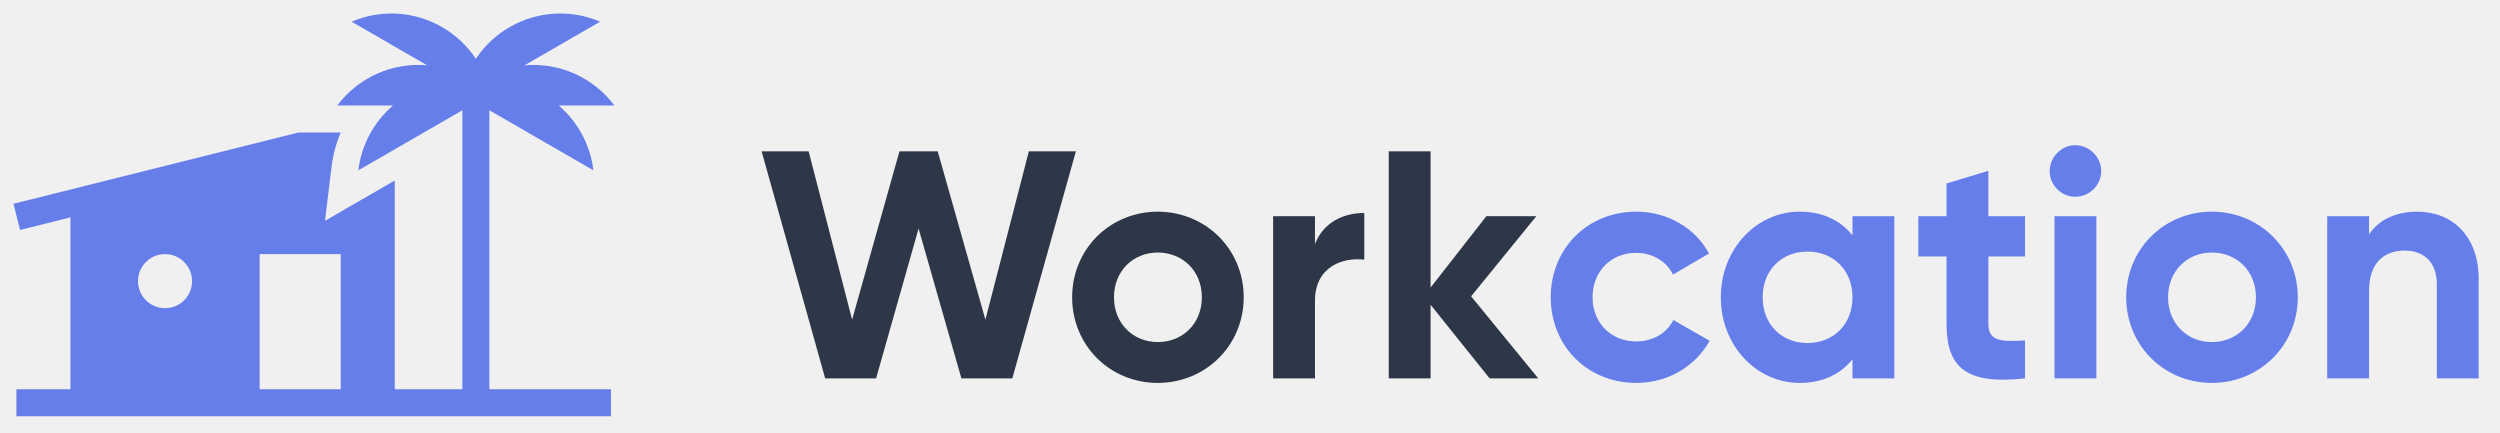
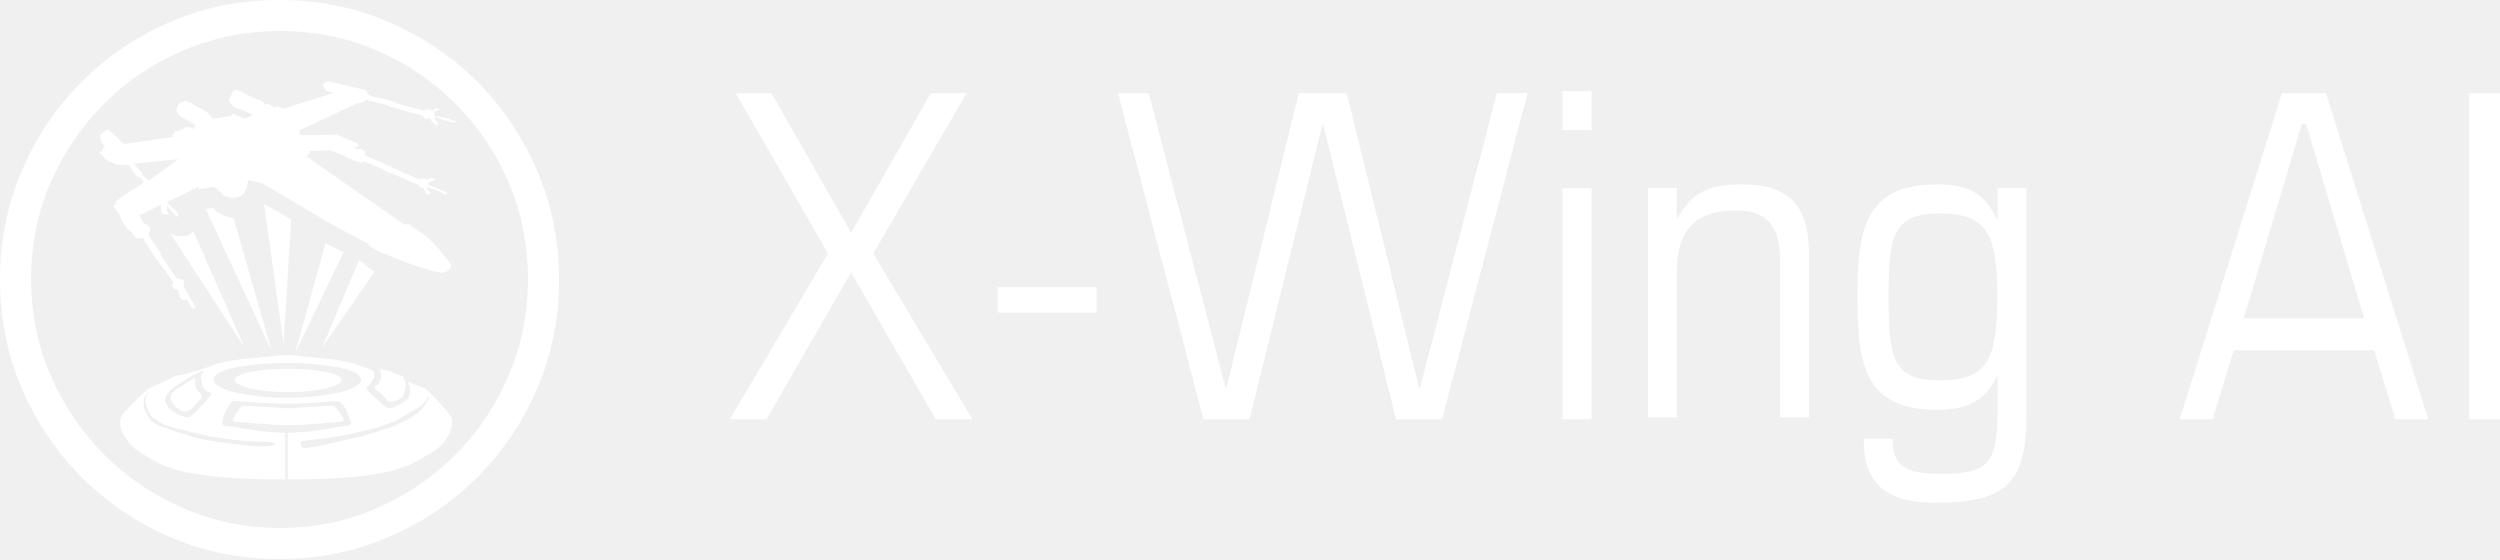
- <svg xmlns="http://www.w3.org/2000/svg" viewBox="0 0 185 32" fill="none">
-   <path d="M121.09 28.336c2.352 0 4.392-1.248 5.424-3.12l-2.688-1.536c-.48.984-1.512 1.584-2.76 1.584-1.848 0-3.216-1.368-3.216-3.264 0-1.92 1.368-3.288 3.216-3.288 1.224 0 2.256.624 2.736 1.608l2.664-1.56c-.984-1.848-3.024-3.096-5.376-3.096-3.648 0-6.336 2.76-6.336 6.336 0 3.576 2.688 6.336 6.336 6.336zM137.084 16v1.416c-.864-1.08-2.16-1.752-3.912-1.752-3.192 0-5.832 2.76-5.832 6.336 0 3.576 2.64 6.336 5.832 6.336 1.752 0 3.048-.672 3.912-1.752V28h3.096V16h-3.096zm-3.336 9.384c-1.896 0-3.312-1.368-3.312-3.384s1.416-3.384 3.312-3.384c1.92 0 3.336 1.368 3.336 3.384s-1.416 3.384-3.336 3.384zM149.851 18.976V16h-2.712v-3.36l-3.096.936V16h-2.088v2.976h2.088v4.992c0 3.24 1.464 4.512 5.808 4.032v-2.808c-1.776.096-2.712.072-2.712-1.224v-4.992h2.712zM153.57 14.56c1.056 0 1.92-.864 1.92-1.896s-.864-1.92-1.92-1.92c-1.032 0-1.896.888-1.896 1.92s.864 1.896 1.896 1.896zM152.034 28h3.096V16h-3.096v12zM163.676 28.336c3.528 0 6.36-2.76 6.36-6.336 0-3.576-2.832-6.336-6.36-6.336-3.528 0-6.336 2.76-6.336 6.336 0 3.576 2.808 6.336 6.336 6.336zm0-3.024c-1.824 0-3.24-1.368-3.24-3.312 0-1.944 1.416-3.312 3.24-3.312 1.848 0 3.264 1.368 3.264 3.312 0 1.944-1.416 3.312-3.264 3.312zM178.886 15.664c-1.608 0-2.856.6-3.576 1.68V16h-3.096v12h3.096v-6.48c0-2.088 1.128-2.976 2.64-2.976 1.392 0 2.376.84 2.376 2.472V28h3.096v-7.368c0-3.192-1.992-4.968-4.536-4.968z" fill="#667EEA" />
-   <path d="M61.063 28h3.768l3.144-11.088L71.143 28h3.768l4.704-16.8h-3.48L72.92 23.656 69.391 11.2H66.56l-3.504 12.456L59.84 11.2h-3.48L61.063 28zM85.674 28.336c3.528 0 6.36-2.76 6.36-6.336 0-3.576-2.832-6.336-6.36-6.336-3.528 0-6.336 2.76-6.336 6.336 0 3.576 2.808 6.336 6.336 6.336zm0-3.024c-1.824 0-3.24-1.368-3.24-3.312 0-1.944 1.416-3.312 3.24-3.312 1.848 0 3.264 1.368 3.264 3.312 0 1.944-1.416 3.312-3.264 3.312zM97.308 18.064V16h-3.096v12h3.096v-5.736c0-2.52 2.04-3.24 3.648-3.048V15.76c-1.512 0-3.024.672-3.648 2.304zM113.831 28l-4.968-6.072L113.687 16h-3.696l-4.128 5.28V11.2h-3.096V28h3.096v-5.448L110.231 28h3.6z" fill="#2D3748" />
-   <path fill-rule="evenodd" clip-rule="evenodd" d="M43.911 12.604L36.213 8.16v20.645h9v2h-44v-2h4v-12.72l-3.728.933L1 15.078l21.09-5.273h3.122a9.552 9.552 0 0 0-.68 2.559l-.483 3.975 5.164-2.982v15.448h5V8.161l-7.696 4.444a7.502 7.502 0 0 1 2.565-4.8h-4.12a7.489 7.489 0 0 1 6.646-2.973l-5.591-3.228a7.488 7.488 0 0 1 6.696.402c1.039.6 1.88 1.41 2.5 2.347a7.461 7.461 0 0 1 2.5-2.347 7.49 7.49 0 0 1 6.698-.402l-5.593 3.228a7.488 7.488 0 0 1 6.646 2.973h-4.12a7.498 7.498 0 0 1 2.567 4.8zM25.213 28.805v-10h-6v10h6zm-11-8a2 2 0 1 1-4 0 2 2 0 0 1 4 0z" fill="#667EEA" />
+ <svg xmlns="http://www.w3.org/2000/svg" width="1288px" height="288px" viewBox="0 0 1288 288" version="1.1">
+   <g id="logo" stroke="none" stroke-width="1" fill="none" fill-rule="evenodd">
+     <path d="M144,288 C163.817,288 182.477,284.257 199.982,276.771 C217.486,269.284 232.789,258.991 245.89,245.89 C258.991,232.789 269.284,217.541 276.771,200.147 C284.257,182.752 288,164.037 288,144 C288,124.183 284.257,105.523 276.771,88.018 C269.284,70.514 258.991,55.211 245.89,42.11 C232.789,29.009 217.486,18.716 199.982,11.229 C182.477,3.743 163.817,0 144,0 C123.963,0 105.248,3.743 87.853,11.229 C70.459,18.716 55.211,29.009 42.11,42.11 C29.009,55.211 18.716,70.514 11.229,88.018 C3.743,105.523 0,124.183 0,144 C0,164.037 3.743,182.752 11.229,200.147 C18.716,217.541 29.009,232.789 42.11,245.89 C55.211,258.991 70.459,269.284 87.853,276.771 C105.248,284.257 123.963,288 144,288 Z M144.331,272 C126.691,272 110.098,268.637 94.553,261.912 C79.008,255.187 65.392,245.981 53.705,234.295 C42.019,222.608 32.813,208.992 26.088,193.447 C19.363,177.902 16,161.309 16,143.669 C16,126.029 19.363,109.492 26.088,94.057 C32.813,78.622 42.019,65.061 53.705,53.375 C65.392,41.688 79.008,32.537 94.553,25.922 C110.098,19.307 126.691,16 144.331,16 C161.971,16 178.508,19.307 193.943,25.922 C209.378,32.537 222.939,41.688 234.625,53.375 C246.312,65.061 255.463,78.622 262.078,94.057 C268.693,109.492 272,126.029 272,143.669 C272,161.309 268.693,177.902 262.078,193.447 C255.463,208.992 246.312,222.608 234.625,234.295 C222.939,245.981 209.378,255.187 193.943,261.912 C178.508,268.637 161.971,272 144.331,272 Z M99.143,158.671 C99.583,159.11 100.023,159.11 100.462,158.671 C100.682,158.671 100.792,158.562 100.792,158.343 L100.792,158.343 L94.527,147.497 C94.747,147.278 94.857,146.949 94.857,146.511 C94.857,145.635 94.747,144.978 94.527,144.539 C94.527,144.32 93.757,143.992 92.219,143.553 C91.779,143.553 91.339,143.444 90.9,143.225 L90.9,143.225 L82.986,131.722 L82.986,130.736 L76.72,121.534 L76.72,120.876 C76.72,120.438 76.775,120.055 76.885,119.726 C76.995,119.397 77.16,118.904 77.38,118.247 C77.38,117.152 76.72,116.275 75.401,115.618 C74.742,115.18 74.192,114.851 73.753,114.632 L73.753,114.632 L71.774,111.017 L82.986,105.43 C82.766,106.744 82.876,108.059 83.315,109.374 C83.315,109.812 83.535,110.14 83.975,110.36 L83.975,110.36 L85.953,110.36 C87.053,110.36 87.382,110.14 86.943,109.702 C86.283,109.264 85.953,108.497 85.953,107.402 C85.953,106.963 86.063,106.525 86.283,106.087 C86.943,107.183 87.712,108.169 88.591,109.045 C89.91,110.798 90.9,111.674 91.559,111.674 C91.779,111.674 91.889,111.346 91.889,110.688 C91.669,110.469 91.559,110.14 91.559,109.702 L91.559,109.702 L85.953,104.115 L102.441,96.228 L102.441,97.542 L110.355,96.228 L113.982,99.185 C114.422,99.843 114.971,100.39 115.631,100.829 C117.17,101.705 119.258,102.034 121.896,101.815 C123.655,101.376 124.864,100.664 125.523,99.678 C126.183,98.692 126.732,97.761 127.172,96.885 C127.392,95.789 127.612,94.365 127.832,92.612 L127.832,92.612 L135.416,94.584 L171.029,115.618 L189.495,125.478 C189.495,125.697 189.824,126.135 190.484,126.792 C191.583,127.669 193.562,128.764 196.419,130.079 C197.958,130.736 200.102,131.612 202.849,132.708 C205.597,133.803 208.51,134.899 211.588,135.994 C214.665,137.09 217.523,138.021 220.161,138.788 C222.799,139.555 224.668,140.048 225.767,140.267 C227.746,140.705 229.174,140.596 230.054,139.938 C230.933,139.281 231.593,138.733 232.032,138.295 C232.252,138.295 232.362,137.857 232.362,136.98 C232.362,136.761 232.252,136.433 232.032,135.994 C230.933,134.461 229.834,133.037 228.735,131.722 C226.976,129.312 224.998,127.011 222.799,124.82 C221.26,123.067 218.952,121.15 215.875,119.069 C212.797,116.987 211.038,115.728 210.599,115.289 C210.599,115.289 210.489,115.344 210.269,115.454 C210.049,115.563 209.719,115.618 209.28,115.618 L209.28,115.618 L208.29,115.618 L198.728,109.045 L167.072,87.025 L157.839,80.452 L159.487,79.138 L159.487,77.823 L170.369,77.494 C172.568,78.59 174.766,79.466 176.964,80.124 C178.503,81 180.097,81.767 181.746,82.424 C183.394,83.081 184.438,83.41 184.878,83.41 C185.757,83.848 186.417,83.848 186.857,83.41 L186.857,83.41 L187.186,83.081 C189.165,83.739 191.033,84.506 192.792,85.382 C194.111,85.82 195.43,86.368 196.749,87.025 C198.068,87.683 198.838,88.121 199.057,88.34 C199.937,88.778 200.376,88.997 200.376,88.997 L200.376,88.997 L201.036,88.997 L215.545,95.242 C215.545,95.461 215.765,95.789 216.204,96.228 C216.424,96.228 216.534,96.282 216.534,96.392 C216.534,96.501 216.754,96.556 217.194,96.556 C217.413,96.775 217.743,96.885 218.183,96.885 C218.403,97.323 218.622,97.761 218.842,98.199 C219.282,99.514 219.612,100.171 219.832,100.171 C220.271,100.171 220.711,100.117 221.151,100.007 C221.59,99.897 221.81,99.624 221.81,99.185 C221.151,98.747 220.601,98.199 220.161,97.542 C219.941,97.104 219.832,96.666 219.832,96.228 C221.59,96.885 223.129,97.433 224.448,97.871 C225.547,98.309 226.591,98.802 227.581,99.35 C228.57,99.897 229.284,100.171 229.724,100.171 C230.164,100.171 230.384,100.062 230.384,99.843 L230.384,99.843 L230.384,99.185 L220.491,95.242 C220.711,94.365 221.26,93.708 222.14,93.27 L222.14,93.27 L222.799,93.27 C223.239,93.27 223.569,93.051 223.789,92.612 C224.008,92.174 223.898,91.955 223.459,91.955 C222.579,91.736 221.81,91.736 221.151,91.955 L221.151,91.955 L219.832,92.612 L218.842,91.955 L218.842,91.955 L216.864,91.955 L216.864,91.955 L216.204,92.612 L202.025,86.368 L202.025,86.039 L188.176,80.124 L188.176,79.138 C187.956,78.042 187.406,77.275 186.527,76.837 C185.867,76.618 185.318,76.618 184.878,76.837 L184.878,76.837 L184.219,76.837 L181.91,75.522 L184.878,75.522 L184.219,73.879 L173.337,69.278 C169.6,69.497 166.302,69.607 163.444,69.607 L163.444,69.607 L156.334,69.604 C154.699,69.586 153.882,69.477 153.882,69.278 C154.321,69.278 154.541,68.949 154.541,68.292 L154.541,68.292 L154.541,66.978 L184.219,53.174 C185.977,53.174 187.076,52.846 187.516,52.188 C187.956,51.969 188.176,51.64 188.176,51.202 C189.934,51.64 191.583,52.079 193.122,52.517 C194.661,52.955 195.98,53.284 197.079,53.503 C198.178,53.722 198.838,53.941 199.057,54.16 L199.057,54.16 L202.685,55.475 L218.183,59.747 C217.963,59.747 217.963,59.857 218.183,60.076 C218.183,60.733 218.622,61.062 219.502,61.062 L219.502,61.062 L221.151,61.062 C221.37,61.062 221.59,60.952 221.81,60.733 C221.81,61.829 222.25,62.705 223.129,63.362 C223.569,63.801 224.118,64.239 224.778,64.677 C224.998,64.677 225.217,64.567 225.437,64.348 C225.657,63.91 225.767,63.581 225.767,63.362 C224.668,62.705 224.118,61.938 224.118,61.062 C223.898,60.624 223.898,60.295 224.118,60.076 C225.877,60.733 227.526,61.39 229.065,62.048 C230.384,62.267 231.593,62.541 232.692,62.869 C233.791,63.198 234.341,63.362 234.341,63.362 C234.78,62.924 235,62.596 235,62.376 C233.681,62.157 232.472,61.829 231.373,61.39 C230.274,60.952 229.065,60.624 227.746,60.404 C226.427,60.185 225.217,59.966 224.118,59.747 C223.459,58.433 223.569,57.556 224.448,57.118 C224.888,56.899 225.327,56.899 225.767,57.118 L225.767,57.118 L226.427,56.132 C225.547,55.694 224.723,55.749 223.953,56.296 C223.184,56.844 222.689,57.118 222.47,57.118 C222.47,56.68 222.25,56.461 221.81,56.461 L221.81,56.461 L220.491,56.461 C220.051,56.242 219.722,56.242 219.502,56.461 L219.502,56.461 L218.842,57.118 L204.004,53.174 L203.344,52.517 L196.09,50.545 C194.331,50.326 192.792,49.997 191.473,49.559 C190.154,49.121 189.495,48.792 189.495,48.573 C189.495,48.135 189.165,47.587 188.505,46.93 L188.505,46.93 L187.846,46.272 L169.71,42 L168.391,42 C168.171,42 167.951,42.11 167.731,42.329 C167.511,42.548 167.292,42.712 167.072,42.822 C166.852,42.931 166.632,43.096 166.412,43.315 C166.412,44.41 166.852,45.396 167.731,46.272 C167.951,46.272 168.061,46.327 168.061,46.437 C168.061,46.546 168.171,46.601 168.391,46.601 C168.391,46.82 168.501,46.93 168.72,46.93 L168.72,46.93 L171.688,47.916 L145.638,56.132 L144.649,55.475 C143.769,55.037 143.11,54.817 142.67,54.817 L142.67,54.817 L141.681,55.475 C141.022,55.256 140.472,54.927 140.032,54.489 C139.593,54.27 139.263,54.105 139.043,53.996 C138.823,53.886 138.603,53.831 138.384,53.831 C137.944,53.393 137.559,53.284 137.229,53.503 C136.9,53.722 136.515,53.831 136.075,53.831 C136.075,52.736 135.471,52.024 134.262,51.695 C133.053,51.367 132.228,51.093 131.789,50.874 C131.569,50.654 131.459,50.545 131.459,50.545 L131.459,50.545 L131.129,50.545 L126.842,48.573 L126.183,47.916 L124.864,47.587 C124.644,47.368 124.259,47.149 123.71,46.93 C123.16,46.711 122.556,46.492 121.896,46.272 C121.017,46.272 120.302,46.765 119.753,47.751 C119.203,48.737 118.708,49.778 118.269,50.874 C117.829,51.75 117.939,52.517 118.599,53.174 C119.258,53.831 119.808,54.379 120.247,54.817 L120.247,54.817 L121.896,55.803 C122.336,56.022 122.775,56.132 123.215,56.132 C124.314,56.351 125.194,56.68 125.853,57.118 C127.832,57.994 128.931,58.433 129.151,58.433 L129.151,58.433 L129.48,58.433 L129.48,59.747 L126.183,61.062 L120.907,59.09 L120.247,58.433 L118.928,59.747 L113.323,60.733 L111.014,61.062 L109.695,61.062 L109.036,60.733 C109.036,60.514 108.926,60.295 108.706,60.076 C108.486,59.857 108.321,59.692 108.211,59.583 C108.102,59.473 107.937,59.309 107.717,59.09 C107.717,59.09 107.497,58.761 107.057,58.104 C106.618,57.885 106.288,57.775 106.068,57.775 L106.068,57.775 L104.749,56.461 L99.803,54.16 C99.363,53.941 99.143,53.722 99.143,53.503 L99.143,53.503 L99.143,53.174 L95.516,51.86 C95.296,52.079 95.076,52.188 94.857,52.188 C94.417,52.407 94.032,52.517 93.703,52.517 C93.373,52.517 92.988,52.736 92.548,53.174 C91.01,54.927 90.57,56.461 91.229,57.775 C91.889,59.09 92.548,59.857 93.208,60.076 C93.648,60.514 94.307,60.952 95.186,61.39 C95.406,61.61 95.736,61.719 96.176,61.719 L96.176,61.719 L100.133,64.02 L100.792,64.677 L99.803,66.32 L99.143,66.32 L97.824,65.334 L97.495,65.663 L96.835,65.663 L96.176,65.334 L95.516,65.334 L95.516,65.663 L93.867,66.978 L93.867,66.32 L93.208,66.32 L93.208,66.978 L91.559,67.635 L90.24,67.635 L90.24,68.292 L89.251,68.292 L89.91,68.621 L88.921,69.278 L88.921,70.593 L63.86,74.208 L57.595,68.292 C56.935,67.854 56.386,67.416 55.946,66.978 C55.507,66.539 54.517,66.978 52.978,68.292 C51.659,68.949 51.22,70.045 51.659,71.579 C51.879,72.236 52.099,72.784 52.319,73.222 L52.319,73.222 L52.978,74.208 L53.968,75.522 L53.968,76.18 L52.978,76.18 L52.978,77.823 L51,78.48 L55.946,83.41 L57.595,83.41 L59.573,84.725 L62.211,84.725 C62.651,84.944 63.53,85.053 64.849,85.053 C65.289,85.053 65.729,84.944 66.168,84.725 L66.168,84.725 L68.477,88.34 C69.356,89.654 70.345,90.64 71.444,91.298 C71.664,91.517 71.994,91.626 72.434,91.626 L72.434,91.626 L74.082,93.927 C72.104,95.461 70.125,96.775 68.147,97.871 C66.388,98.966 64.795,100.007 63.366,100.993 C61.937,101.979 61.002,102.691 60.563,103.129 C59.903,103.567 59.573,104.006 59.573,104.444 C59.573,104.663 59.683,104.772 59.903,104.772 C59.683,104.772 59.573,104.882 59.573,105.101 C59.354,105.32 59.134,105.485 58.914,105.594 C58.694,105.704 58.474,105.868 58.254,106.087 C60.013,108.278 61.112,109.702 61.552,110.36 C61.992,111.236 62.211,111.893 62.211,112.331 L62.211,112.331 L62.541,112.989 C62.761,113.646 63.201,114.413 63.86,115.289 C64.74,116.823 66.168,118.466 68.147,120.219 C69.026,121.972 70.235,122.848 71.774,122.848 C72.654,122.848 73.313,122.739 73.753,122.52 C74.192,124.053 74.852,125.258 75.731,126.135 C76.391,127.011 76.995,127.997 77.545,129.093 C78.094,130.188 78.589,130.846 79.029,131.065 C79.249,131.722 79.578,132.27 80.018,132.708 C80.018,132.927 80.128,133.037 80.348,133.037 L80.348,133.037 L89.251,145.197 L89.251,145.197 L88.921,145.854 C88.481,146.511 88.481,147.059 88.921,147.497 C89.141,148.154 89.691,148.702 90.57,149.14 C91.01,149.36 91.449,149.469 91.889,149.469 L91.889,149.469 L91.889,150.455 C91.889,150.674 92.109,151.331 92.548,152.427 C92.768,153.303 93.318,153.961 94.197,154.399 C94.637,154.399 94.967,154.508 95.186,154.728 L95.186,154.728 L96.176,154.399 C96.615,154.837 97.055,155.494 97.495,156.371 C98.154,157.904 98.704,158.671 99.143,158.671 Z M76.667,93 L73.333,90.333 L73.333,89.333 L69,84.333 L92,82 L76.667,93 Z M146.093,177 L150,112.963 L136,105 L146.093,177 Z M140,181 L120.333,112.286 C115.667,111.625 112.333,110.083 110.333,107.661 L110.333,107.661 L109.667,107 L106,107.661 L140,181 Z M126,179 L99.565,119 C98.243,120.768 96.701,121.652 94.939,121.652 L94.939,121.652 L92.957,121.652 C92.296,121.652 91.58,121.597 90.809,121.486 C90.038,121.376 89.322,121.099 88.661,120.657 L88.661,120.657 L88,120.657 L126,179 Z M152,182 L177,130 L169.105,126 L167.789,125 L152,182 Z M166,179 L193,139.87 C191.444,139 190.222,138.185 189.333,137.424 C188.444,136.663 187.667,135.957 187,135.304 L187,135.304 L185,134 L166,179 Z M146.894,247 L146.894,223.041 C143.151,222.822 139.627,222.603 136.324,222.385 C133.461,221.947 130.708,221.564 128.066,221.236 C125.423,220.908 123.551,220.525 122.45,220.087 C120.248,219.868 118.266,219.65 116.504,219.431 C114.742,219.212 114.082,218.556 114.522,217.462 C114.522,217.024 114.687,216.203 115.018,215 C115.348,213.797 115.844,212.593 116.504,211.39 C117.165,210.186 117.77,209.147 118.321,208.272 C118.872,207.397 119.477,206.85 120.138,206.631 C120.578,206.631 121.844,206.685 123.937,206.795 C126.029,206.904 128.286,207.068 130.708,207.287 C133.131,207.506 135.663,207.67 138.306,207.779 C140.948,207.889 143.041,207.944 144.582,207.944 L150.802,207.941 C152.271,207.929 154.162,207.875 156.474,207.779 C159.117,207.67 161.759,207.506 164.402,207.287 C167.044,207.068 169.302,206.904 171.174,206.795 C173.045,206.685 174.202,206.631 174.642,206.631 C175.082,206.85 175.688,207.397 176.459,208.272 C177.23,209.147 177.89,210.186 178.441,211.39 C178.991,212.593 179.487,213.797 179.927,215 C180.368,216.203 180.698,217.024 180.918,217.462 C180.918,218.556 180.092,219.212 178.441,219.431 C176.789,219.65 174.862,219.868 172.66,220.087 C171.559,220.525 169.687,220.908 167.044,221.236 C164.402,221.564 161.649,221.947 158.786,222.385 C155.483,222.603 151.959,222.822 148.216,223.041 L148.216,223.041 L148.216,247 L155.483,247 C167.155,246.781 176.624,246.289 183.891,245.523 C191.158,244.757 197.104,243.773 201.729,242.569 C206.354,241.366 210.097,239.998 212.96,238.467 C215.823,236.935 218.796,235.294 221.879,233.544 C224.742,231.793 226.944,229.988 228.486,228.128 C230.027,226.268 231.128,224.518 231.789,222.877 C232.449,221.236 232.835,219.814 232.945,218.61 C233.055,217.407 233,216.477 232.78,215.821 C232.339,214.726 231.403,213.304 229.972,211.554 C228.541,209.803 227.054,208.053 225.513,206.303 C223.531,204.333 221.328,202.255 218.906,200.067 C217.805,199.629 216.924,199.301 216.263,199.082 C214.281,198.426 212.299,197.55 210.317,196.456 C210.538,196.894 210.648,197.386 210.648,197.933 C210.648,198.48 210.868,198.973 211.308,199.41 C211.308,201.817 210.978,203.786 210.317,205.318 C209.657,205.974 208.611,206.74 207.179,207.615 C205.748,208.491 204.261,209.256 202.72,209.913 C201.178,210.35 199.967,210.35 199.086,209.913 C198.646,209.694 198.316,209.475 198.095,209.256 C196.334,207.725 194.792,206.303 193.471,204.99 C192.37,204.115 191.379,203.239 190.498,202.364 C189.617,201.489 189.066,200.942 188.846,200.723 C188.846,199.848 189.066,199.301 189.507,199.082 C189.947,198.644 190.608,197.824 191.489,196.621 C192.37,195.417 192.81,194.268 192.81,193.174 C192.81,191.862 192.259,190.986 191.158,190.549 C189.176,189.674 187.745,189.126 186.864,188.908 L186.864,188.908 L184.882,188.251 C183.341,187.595 181.028,186.938 177.945,186.282 C174.862,185.626 171.614,185.133 168.201,184.805 C164.787,184.477 161.319,184.149 157.795,183.821 C154.272,183.492 151.519,183.219 149.537,183 L149.537,183 L145.243,183 C143.261,183.219 140.563,183.492 137.15,183.821 C133.736,184.149 130.268,184.477 126.744,184.805 C123.221,185.133 119.863,185.626 116.669,186.282 C113.476,186.938 111.109,187.595 109.567,188.251 C109.567,188.251 108.026,188.798 104.943,189.892 L104.943,189.892 L99.657,191.533 C98.336,191.971 97.125,192.299 96.024,192.518 C95.143,192.956 94.207,193.174 93.216,193.174 C92.225,193.174 91.179,193.393 90.078,193.831 C89.197,194.268 87.986,194.87 86.444,195.636 C84.903,196.402 83.361,197.113 81.82,197.769 C80.058,198.644 78.296,199.41 76.534,200.067 C74.112,202.255 71.91,204.333 69.928,206.303 C68.166,208.053 66.459,209.803 64.808,211.554 C63.156,213.304 62.22,214.726 62,215.821 L62,215.821 L62,218.61 C62,219.814 62.385,221.236 63.156,222.877 C63.927,224.518 65.028,226.268 66.459,228.128 C67.891,229.988 70.038,231.793 72.901,233.544 C75.764,235.294 78.627,236.935 81.489,238.467 C84.352,239.998 88.151,241.366 92.886,242.569 C97.62,243.773 103.566,244.757 110.723,245.523 C117.881,246.289 127.405,246.781 139.297,247 L139.297,247 L146.894,247 Z M148,205 C142.713,205 137.757,204.722 133.13,204.167 C128.504,203.611 124.484,202.944 121.07,202.167 C117.655,201.389 114.957,200.389 112.974,199.167 C110.991,197.944 110,196.778 110,195.667 C110,194.333 110.991,193.111 112.974,192 C114.957,190.889 117.655,190 121.07,189.333 C124.484,188.667 128.504,188.111 133.13,187.667 C137.757,187.222 142.713,187 148,187 C153.287,187 158.188,187.222 162.704,187.667 C167.22,188.111 171.241,188.667 174.765,189.333 C178.29,190 181.043,190.889 183.026,192 C185.009,193.111 186,194.333 186,195.667 C186,196.778 185.009,197.944 183.026,199.167 C181.043,200.389 178.29,201.389 174.765,202.167 C171.241,202.944 167.22,203.611 162.704,204.167 C158.188,204.722 153.287,205 148,205 Z M148.5,202 C156.01,202 162.471,201.351 167.883,200.054 C173.294,198.757 176,197.351 176,195.838 C176,194.108 173.294,192.703 167.883,191.622 C162.471,190.541 156.01,190 148.5,190 C140.769,190 134.253,190.541 128.952,191.622 C123.651,192.703 121,194.108 121,195.838 C121,197.351 123.651,198.757 128.952,200.054 C134.253,201.351 140.769,202 148.5,202 Z M199.683,206.626 C201.182,207.291 203.003,207.069 205.145,205.961 C206.644,205.296 207.608,204.298 208.036,202.968 C208.465,201.638 208.679,200.641 208.679,199.976 C209.107,198.867 209.107,197.648 208.679,196.318 C208.25,194.988 207.822,194.101 207.394,193.658 C206.965,193.658 205.519,193.159 203.056,192.161 C200.593,191.164 199.147,190.665 198.719,190.665 C197.862,190.665 197.22,190.554 196.791,190.333 C196.577,190.333 196.363,190.222 196.149,190 C195.72,190.443 195.72,191.219 196.149,192.328 C196.577,193.436 196.577,194.323 196.149,194.988 C196.149,196.761 195.292,197.98 193.578,198.645 C192.936,199.532 192.829,200.086 193.257,200.308 C193.257,200.53 193.364,200.641 193.578,200.641 C194.649,201.306 195.613,202.082 196.47,202.968 L196.47,202.968 L198.398,204.963 C199.04,205.628 199.469,206.183 199.683,206.626 Z M98.154,214.51 C97.281,215.163 95.971,215.163 94.225,214.51 C92.479,213.857 90.732,212.986 88.986,211.898 C87.24,210.81 86.148,209.503 85.712,207.98 C84.62,206.456 84.784,204.769 86.203,202.918 C87.622,201.068 89.313,199.599 91.278,198.51 C93.243,197.204 94.88,196.116 96.189,195.245 C97.063,194.592 97.717,194.156 98.154,193.939 C99.245,193.503 100.228,193.068 101.101,192.633 C101.756,192.197 102.465,191.816 103.229,191.49 C103.993,191.163 104.593,191 105.03,191 C104.593,191.653 104.266,192.197 104.048,192.633 C103.611,193.721 103.393,194.592 103.393,195.245 C103.829,195.68 104.102,196.714 104.211,198.347 C104.321,199.98 105.794,201.34 108.632,202.429 C109.286,203.082 109.068,203.735 107.977,204.388 C107.759,204.605 107.213,205.204 106.34,206.184 C105.467,207.163 104.593,208.197 103.72,209.286 L103.72,209.286 L99.464,213.531 C99.027,213.966 98.591,214.293 98.154,214.51 Z M93.615,211.66 C94.716,212.113 95.817,212.113 96.917,211.66 L96.917,211.66 L98.239,210.98 L98.239,210.98 L100.881,208.26 C101.761,207.353 102.477,206.56 103.028,205.88 C103.578,205.2 103.853,204.86 103.853,204.86 C104.294,203.953 103.743,202.933 102.202,201.8 C101.101,200.44 100.55,199.08 100.55,197.72 C100.33,196.813 100.33,196.02 100.55,195.34 C100.55,195.113 100.33,195 99.89,195 C99.67,195 99.56,195.113 99.56,195.34 C97.798,196.247 96.257,197.153 94.936,198.06 C93.615,198.74 92.404,199.42 91.303,200.1 C90.202,200.78 89.651,201.347 89.651,201.8 C88.55,202.253 88,203.613 88,205.88 C88.44,207.013 89.156,208.147 90.147,209.28 C91.138,210.413 92.294,211.207 93.615,211.66 Z M133.787,230 C131.378,230 128.586,229.78 125.411,229.341 C122.235,228.901 118.895,228.462 115.391,228.022 C108.821,227.363 102.525,226.099 96.502,224.231 C90.48,222.363 85.498,220.659 81.556,219.121 C79.585,218.242 78.106,217.143 77.121,215.824 C76.135,214.505 75.424,213.297 74.986,212.198 C74.329,210.879 74,209.451 74,207.912 L74,207.912 L74,207.253 C74,206.154 74.219,205.275 74.657,204.615 C75.095,203.956 75.533,203.187 75.971,202.308 L75.971,202.308 L77.614,200 C75.862,202.857 74.986,204.89 74.986,206.099 C74.986,207.308 75.314,208.681 75.971,210.22 C76.847,213.077 78.106,214.945 79.749,215.824 C81.391,216.703 82.76,217.582 83.855,218.462 C85.169,219.121 87.797,219.945 91.739,220.934 C95.681,221.923 101.594,223.297 109.478,225.055 C118.019,226.374 124.863,227.143 130.01,227.363 C135.156,227.582 138.058,227.692 138.715,227.692 C138.934,227.692 139.208,227.747 139.536,227.857 C139.865,227.967 140.248,228.022 140.686,228.022 C141.124,228.022 141.562,228.022 142,228.022 L141.384,228.276 C141.433,229.008 140.817,229.473 139.536,229.67 C138.113,229.89 136.196,230 133.787,230 Z M156.97,231 C156.532,231 156.204,230.887 155.985,230.662 C155.766,230.662 155.657,230.55 155.657,230.325 C155.219,229.875 155,229.425 155,228.975 L155,228.975 L155,227.287 C155.438,227.287 156.204,227.175 157.299,226.95 C158.174,226.725 159.542,226.556 161.403,226.444 C163.264,226.331 165.836,226.05 169.119,225.6 C176.562,224.475 183.294,223.125 189.313,221.55 C195.333,219.975 200.204,218.4 203.925,216.825 C206.552,215.25 209.124,213.731 211.642,212.269 C214.159,210.806 215.965,209.738 217.06,209.062 C218.154,207.713 219.03,206.812 219.687,206.363 C219.687,205.912 219.796,205.519 220.015,205.181 C220.234,204.844 220.562,204.45 221,204 C221,204.9 220.562,206.025 219.687,207.375 C218.373,209.85 216.294,212.044 213.448,213.956 C210.602,215.869 207.592,217.5 204.418,218.85 C201.244,220.2 198.289,221.269 195.552,222.056 C192.816,222.844 190.791,223.463 189.478,223.912 C187.945,224.363 185.483,224.981 182.09,225.769 C178.697,226.556 175.249,227.344 171.746,228.131 C168.244,228.919 164.96,229.594 161.896,230.156 C158.831,230.719 157.189,231 156.97,231 Z M149.184,219 C152.496,219 155.476,218.889 158.125,218.667 C160.553,218.444 162.871,218.278 165.079,218.167 C167.287,218.056 168.832,217.889 169.715,217.667 C171.923,217.667 173.689,217.556 175.013,217.333 C176.338,217.111 177,216.778 177,216.333 C177,215.667 176.338,214.389 175.013,212.5 C173.689,210.611 172.585,209.444 171.702,209 C171.26,209 170.267,209.056 168.722,209.167 C167.176,209.278 165.3,209.389 163.092,209.5 C160.885,209.611 158.622,209.722 156.304,209.833 C153.986,209.944 152.165,210.111 150.84,210.333 L150.84,210.333 L146.204,210.333 C144.659,210.111 142.782,209.944 140.575,209.833 C138.367,209.722 136.215,209.611 134.118,209.5 C132.02,209.389 130.034,209.278 128.157,209.167 C126.281,209.056 125.232,209 125.011,209 C124.349,209.444 123.356,210.611 122.031,212.5 C120.706,214.389 120.044,215.667 120.044,216.333 C119.823,216.778 120.43,217.111 121.865,217.333 C123.3,217.556 125.122,217.667 127.329,217.667 C127.991,217.889 129.482,218.056 131.8,218.167 C134.118,218.278 136.491,218.444 138.919,218.667 C141.789,218.889 144.88,219 148.191,219 L148.191,219 L149.184,219 Z" id="t" fill="#FFFFFF" fill-rule="nonzero" />
+     <path d="M394.89,216 L438.5,140.354 L482.11,216 L501,216 L449.927,130.608 L497.968,48 L479.545,48 L438.5,119.934 L397.455,48 L379.032,48 L426.606,130.608 L376,216 L394.89,216 Z M565,161 L565,148 L514,148 L514,161 L565,161 Z M643.772,216 L681.267,64.243 L681.733,64.243 L719.228,216 L742.983,216 L787,48 L771.163,48 L731.572,199.757 L731.106,199.757 L693.843,48 L669.157,48 L631.894,199.757 L631.428,199.757 L591.837,48 L576,48 L620.017,216 L643.772,216 Z M820,67 L820,47 L805,47 L805,67 L820,67 Z M820,216 L820,97 L805,97 L805,216 L820,216 Z M863.88,215 L863.88,140.405 C863.88,115.386 876.434,108.436 894.569,108.436 C914.098,108.436 917.12,121.409 917.12,135.077 L917.12,215 L932,215 L932,131.602 C932,108.668 924.56,95 897.126,95 C879.922,95 871.784,99.402 864.345,112.143 L863.88,112.143 L863.88,96.853 L849,96.853 L849,215 L863.88,215 Z M996.904,259 C1033.096,259 1044,249.244 1044,214.167 L1044,96.858 L1029.152,96.858 L1029.152,112.887 L1028.688,112.887 C1022.192,98.717 1012.912,95 997.832,95 C959.935,95 957.055,119.816 957,152.093 L957,153.074 C957,185.827 959.552,211.147 997.832,211.147 C1012.216,211.147 1022.656,207.198 1028.688,193.958 L1029.152,193.958 L1029.152,211.38 C1029.152,239.023 1024.28,244.133 1000.152,244.133 C981.128,244.133 975.096,239.952 975.096,226.014 L960.248,226.014 C959.784,250.87 973.936,259 996.904,259 Z M999.025,196 C975.331,196 973.044,184.444 973.001,153.93 L973,153 C973,121.79 975.091,110 999.025,110 C1023.191,110 1029,119.478 1029,153 C1029,186.522 1023.191,196 999.025,196 Z M1139.928,216 L1150.826,180.497 L1223.174,180.497 L1234.072,216 L1251,216 L1198.362,48 L1175.638,48 L1123,216 L1139.928,216 Z M1218,164 L1156,164 L1185.843,64 L1188.157,64 L1218,164 Z M1288,216 L1288,48 L1272,48 L1272,216 L1288,216 Z" id="X-WingAI" fill="#FFFFFF" fill-rule="nonzero" />
+   </g>
</svg>
